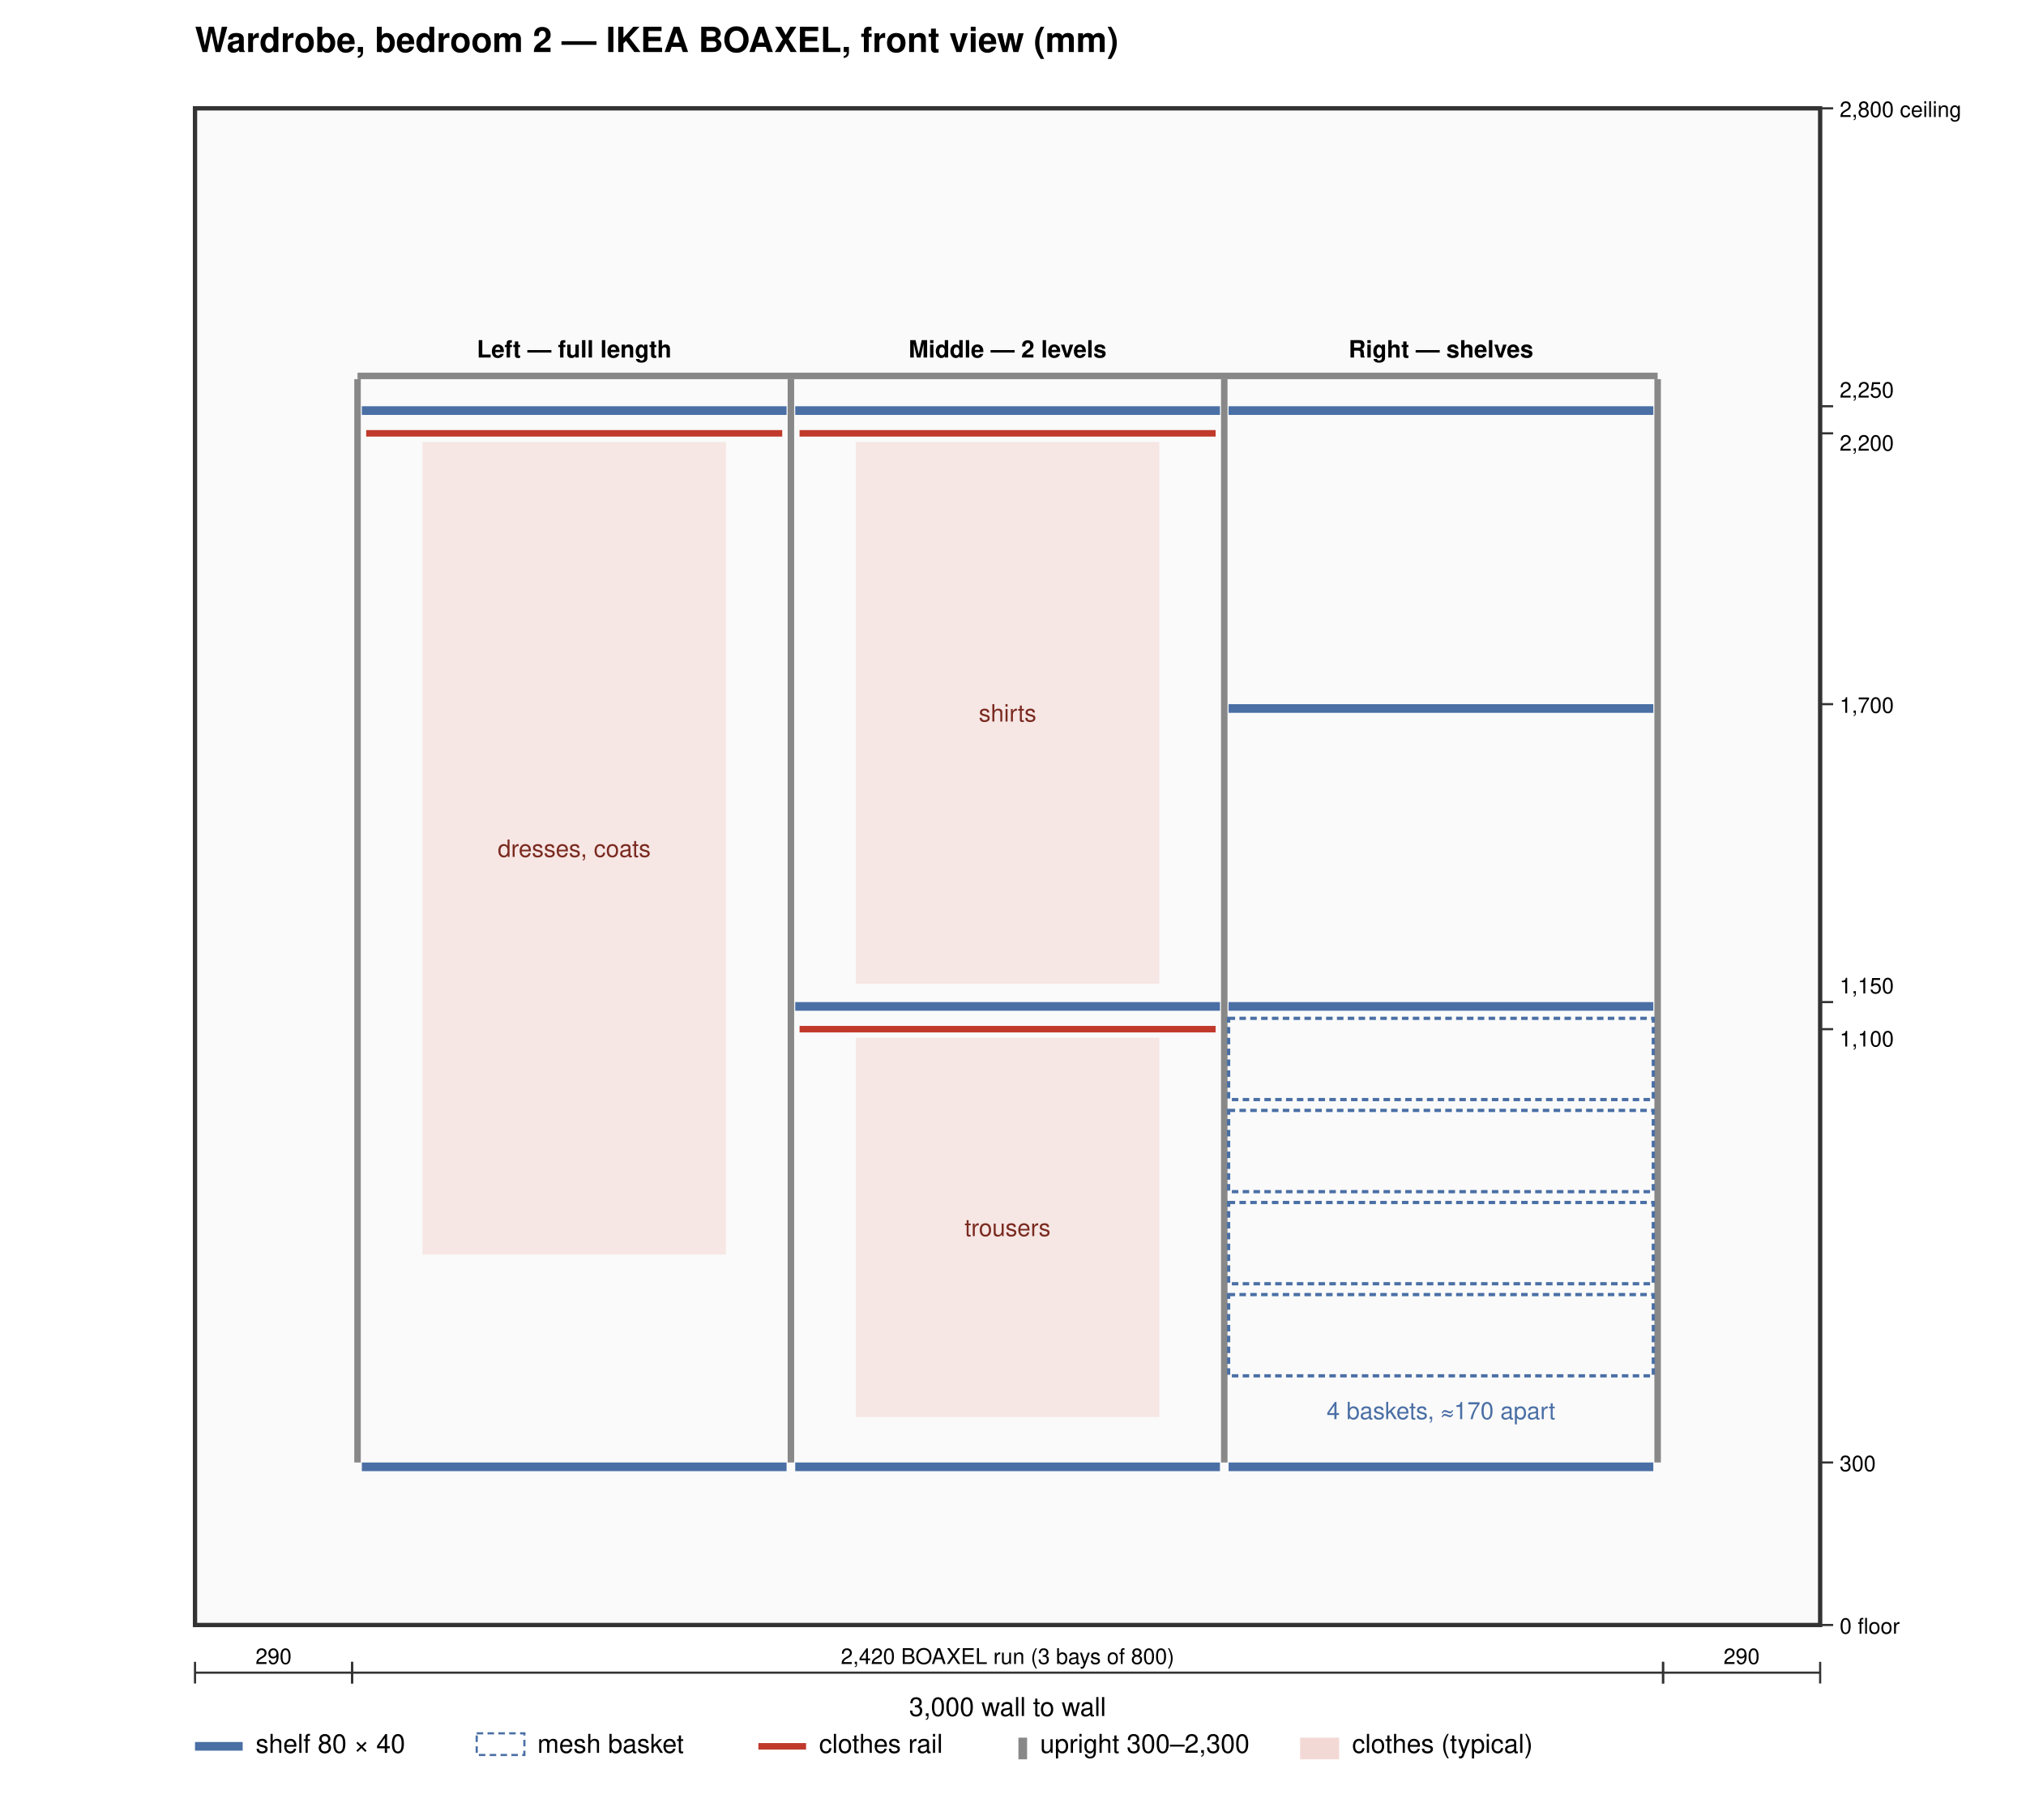
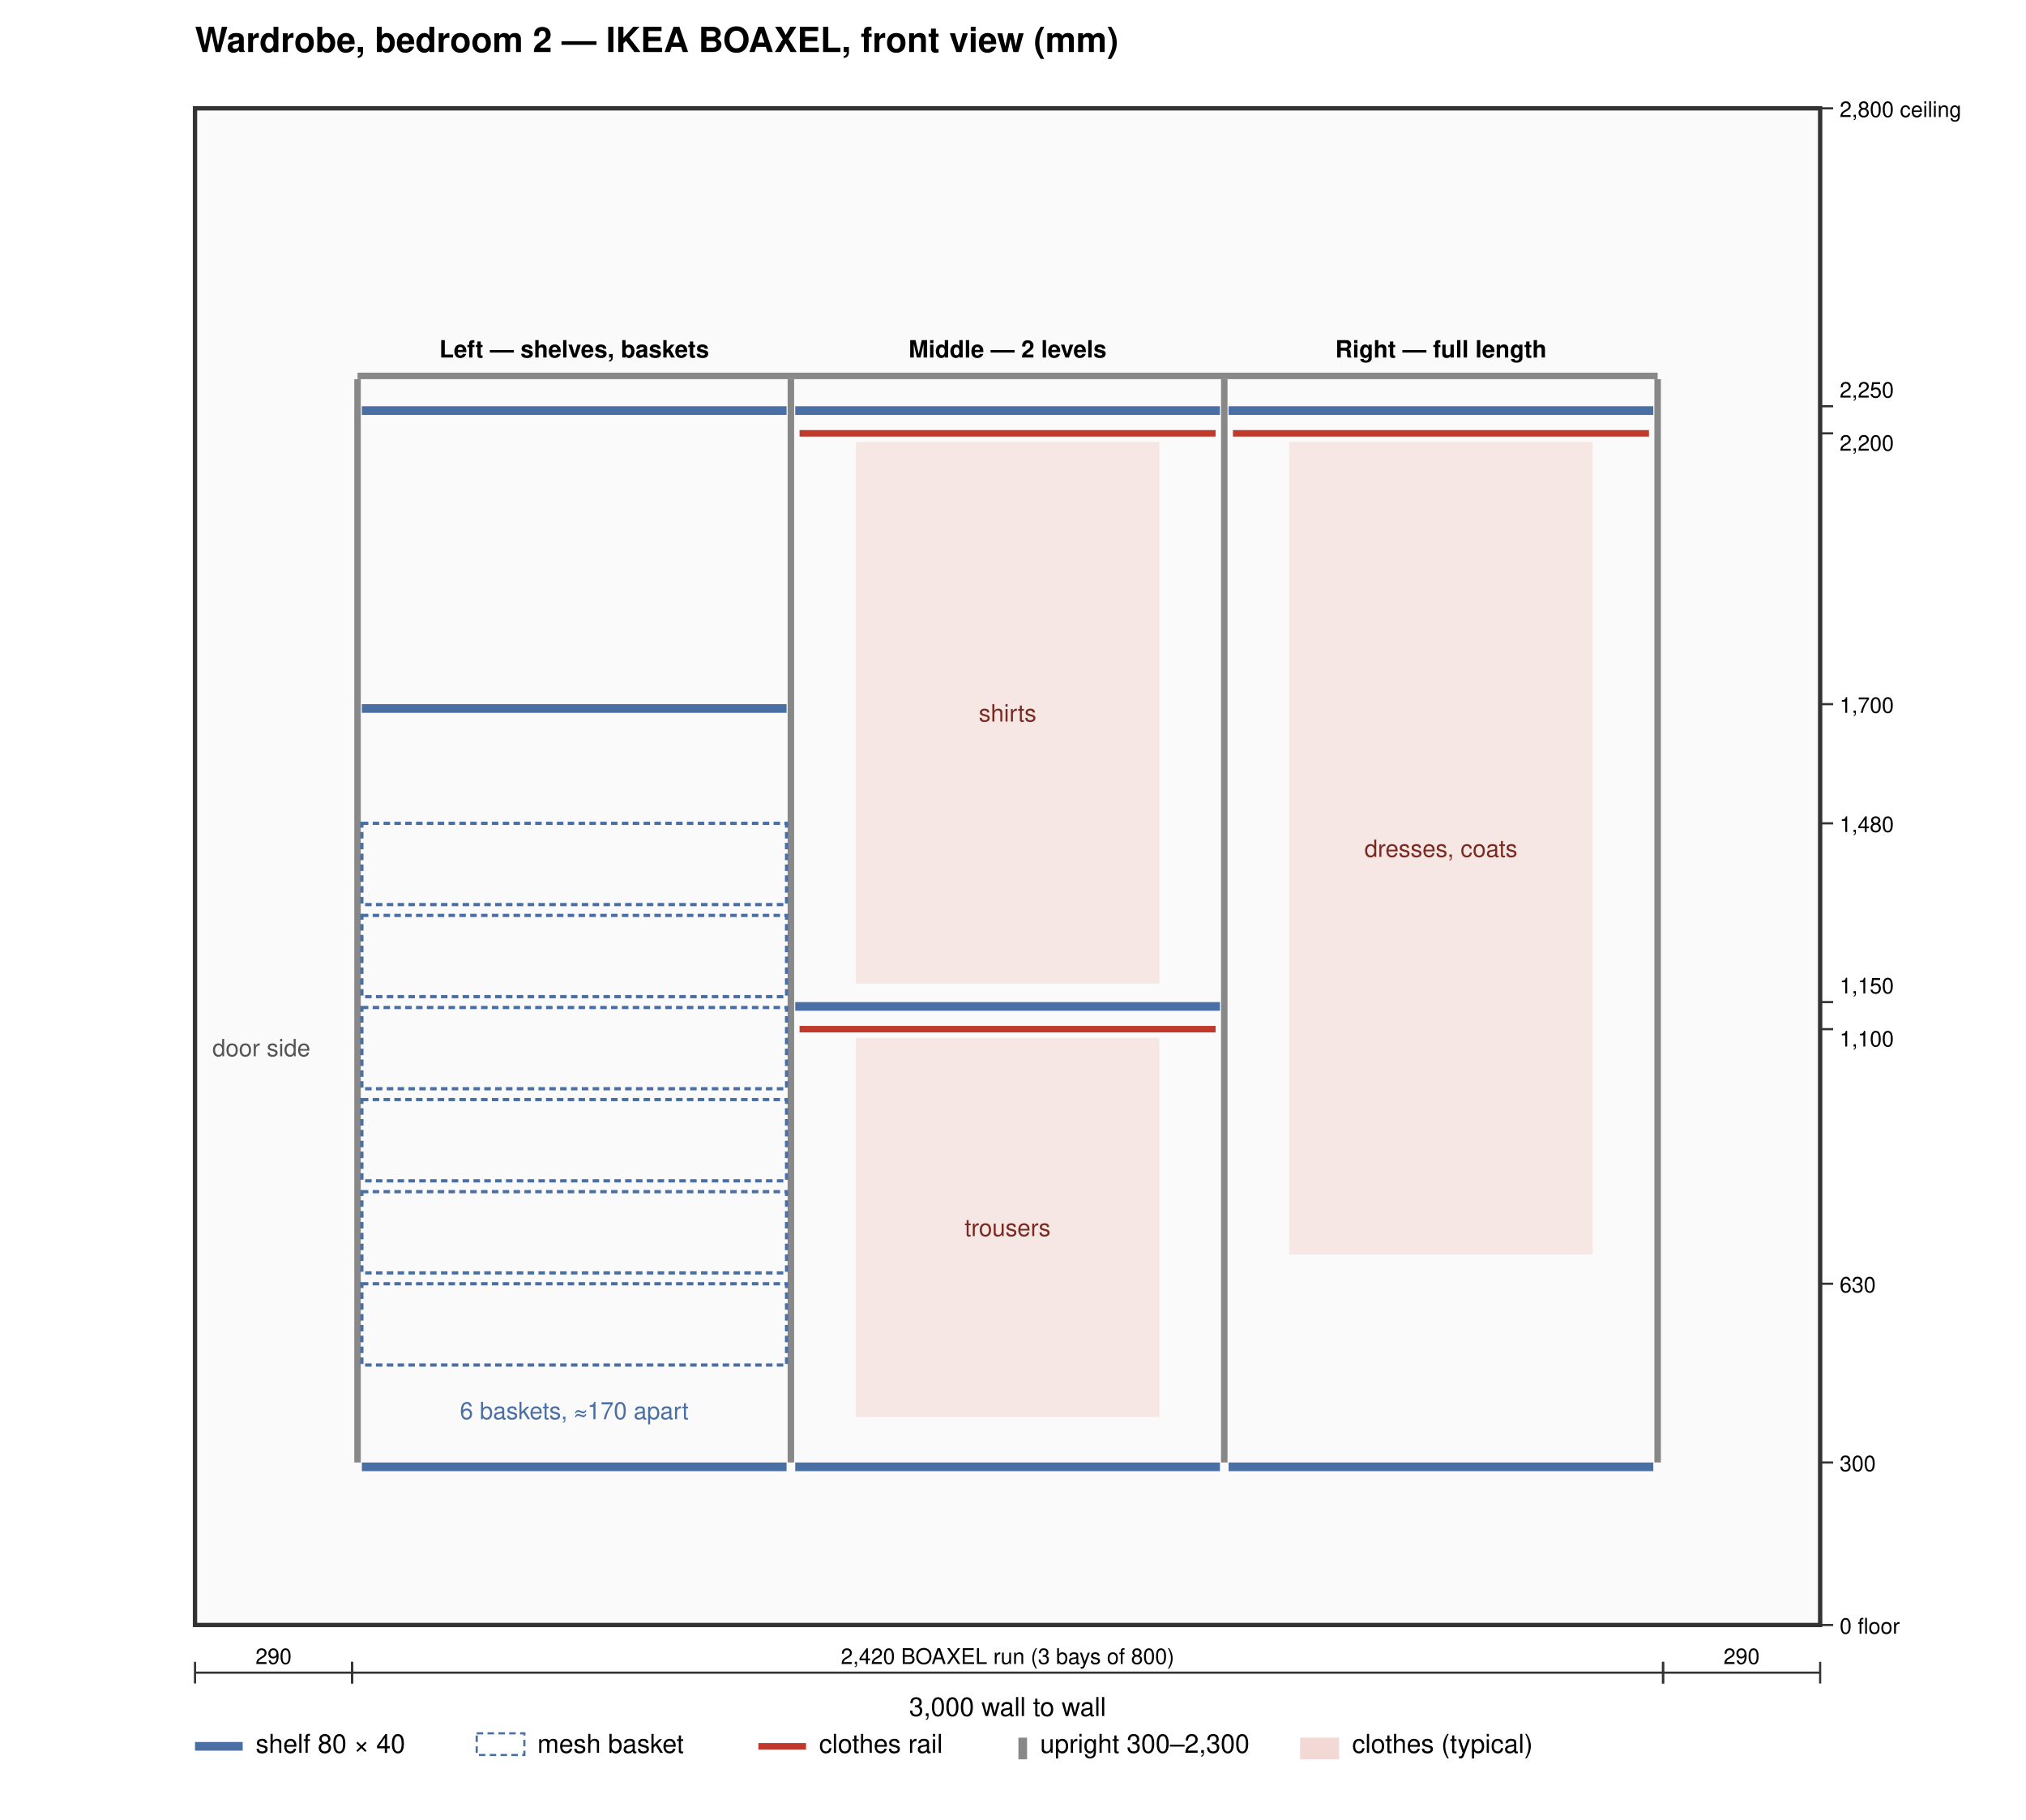
<svg xmlns="http://www.w3.org/2000/svg" viewBox="0 0 935 840" width="935" height="840" font-family="Helvetica, Arial, sans-serif" font-size="12">
  <rect width="935" height="840" fill="#fff" />
  <text x="90" y="24" font-size="16" font-weight="bold">Wardrobe, bedroom 2 — IKEA BOAXEL, front view (mm)</text>
  <rect x="90.0" y="50.0" width="750.0" height="700.0" fill="#fafafa" stroke="#333" stroke-width="2" />
  <rect x="163.5" y="175.0" width="3" height="500.0" fill="#888" />
  <rect x="363.5" y="175.0" width="3" height="500.0" fill="#888" />
  <rect x="563.5" y="175.0" width="3" height="500.0" fill="#888" />
  <rect x="763.5" y="175.0" width="3" height="500.0" fill="#888" />
  <rect x="165.0" y="172.0" width="600.0" height="3" fill="#888" />
  <rect x="167.0" y="187.5" width="196.0" height="4" fill="#4a6fa5" />
-   <line x1="169.0" y1="200.0" x2="361.0" y2="200.0" stroke="#c0392b" stroke-width="3" />
-   <rect x="195.0" y="204.0" width="140.0" height="375.0" fill="#f3d9d5" opacity="0.6" />
-   <text x="265.0" y="395.5" text-anchor="middle" fill="#7a2a20" font-size="11">dresses, coats</text>
+   <rect x="167.0" y="325.0" width="196.0" height="4" fill="#4a6fa5" />
+   <rect x="167.0" y="380.0" width="196.0" height="37.5" fill="none" stroke="#4a6fa5" stroke-width="1.5" stroke-dasharray="3 2" />
+   <rect x="167.0" y="422.5" width="196.0" height="37.5" fill="none" stroke="#4a6fa5" stroke-width="1.5" stroke-dasharray="3 2" />
+   <rect x="167.0" y="465.0" width="196.0" height="37.5" fill="none" stroke="#4a6fa5" stroke-width="1.5" stroke-dasharray="3 2" />
+   <rect x="167.0" y="507.5" width="196.0" height="37.5" fill="none" stroke="#4a6fa5" stroke-width="1.5" stroke-dasharray="3 2" />
+   <rect x="167.0" y="550.0" width="196.0" height="37.5" fill="none" stroke="#4a6fa5" stroke-width="1.5" stroke-dasharray="3 2" />
+   <rect x="167.0" y="592.5" width="196.0" height="37.5" fill="none" stroke="#4a6fa5" stroke-width="1.5" stroke-dasharray="3 2" />
  <rect x="167.0" y="675.0" width="196.0" height="4" fill="#4a6fa5" />
+   <text x="265.0" y="655.0" text-anchor="middle" fill="#4a6fa5" font-size="11">6 baskets, ≈170 apart</text>
  <rect x="367.0" y="187.5" width="196.0" height="4" fill="#4a6fa5" />
  <line x1="369.0" y1="200.0" x2="561.0" y2="200.0" stroke="#c0392b" stroke-width="3" />
  <rect x="395.0" y="204.0" width="140.0" height="250.0" fill="#f3d9d5" opacity="0.6" />
  <text x="465.0" y="333.0" text-anchor="middle" fill="#7a2a20" font-size="11">shirts</text>
  <rect x="367.0" y="462.5" width="196.0" height="4" fill="#4a6fa5" />
  <line x1="369.0" y1="475.0" x2="561.0" y2="475.0" stroke="#c0392b" stroke-width="3" />
  <rect x="395.0" y="479.0" width="140.0" height="175.0" fill="#f3d9d5" opacity="0.6" />
  <text x="465.0" y="570.5" text-anchor="middle" fill="#7a2a20" font-size="11">trousers</text>
  <rect x="367.0" y="675.0" width="196.0" height="4" fill="#4a6fa5" />
  <rect x="567.0" y="187.5" width="196.0" height="4" fill="#4a6fa5" />
-   <rect x="567.0" y="325.0" width="196.0" height="4" fill="#4a6fa5" />
-   <rect x="567.0" y="462.5" width="196.0" height="4" fill="#4a6fa5" />
-   <rect x="567.0" y="470.0" width="196.0" height="37.5" fill="none" stroke="#4a6fa5" stroke-width="1.5" stroke-dasharray="3 2" />
-   <rect x="567.0" y="512.5" width="196.0" height="37.5" fill="none" stroke="#4a6fa5" stroke-width="1.5" stroke-dasharray="3 2" />
-   <rect x="567.0" y="555.0" width="196.0" height="37.5" fill="none" stroke="#4a6fa5" stroke-width="1.5" stroke-dasharray="3 2" />
-   <rect x="567.0" y="597.5" width="196.0" height="37.5" fill="none" stroke="#4a6fa5" stroke-width="1.5" stroke-dasharray="3 2" />
+   <line x1="569.0" y1="200.0" x2="761.0" y2="200.0" stroke="#c0392b" stroke-width="3" />
+   <rect x="595.0" y="204.0" width="140.0" height="375.0" fill="#f3d9d5" opacity="0.6" />
+   <text x="665.0" y="395.5" text-anchor="middle" fill="#7a2a20" font-size="11">dresses, coats</text>
  <rect x="567.0" y="675.0" width="196.0" height="4" fill="#4a6fa5" />
-   <text x="665.0" y="655.0" text-anchor="middle" fill="#4a6fa5" font-size="11">4 baskets, ≈170 apart</text>
+   <text x="98.0" y="487.5" font-size="11" fill="#555">door side</text>
  <line x1="840.0" y1="50.0" x2="846.0" y2="50.0" stroke="#333" />
  <text x="849.0" y="54.0" font-size="10">2,800 ceiling</text>
  <line x1="840.0" y1="187.5" x2="846.0" y2="187.5" stroke="#333" />
  <text x="849.0" y="183.5" font-size="10">2,250</text>
  <line x1="840.0" y1="200.0" x2="846.0" y2="200.0" stroke="#333" />
  <text x="849.0" y="208.0" font-size="10">2,200</text>
  <line x1="840.0" y1="325.0" x2="846.0" y2="325.0" stroke="#333" />
  <text x="849.0" y="329.0" font-size="10">1,700</text>
+   <line x1="840.0" y1="380.0" x2="846.0" y2="380.0" stroke="#333" />
+   <text x="849.0" y="384.0" font-size="10">1,480</text>
+   <line x1="840.0" y1="592.5" x2="846.0" y2="592.5" stroke="#333" />
+   <text x="849.0" y="596.5" font-size="10">630</text>
  <line x1="840.0" y1="462.5" x2="846.0" y2="462.5" stroke="#333" />
  <text x="849.0" y="458.5" font-size="10">1,150</text>
  <line x1="840.0" y1="475.0" x2="846.0" y2="475.0" stroke="#333" />
  <text x="849.0" y="483.0" font-size="10">1,100</text>
  <line x1="840.0" y1="675.0" x2="846.0" y2="675.0" stroke="#333" />
  <text x="849.0" y="679.0" font-size="10">300</text>
  <line x1="840.0" y1="750.0" x2="846.0" y2="750.0" stroke="#333" />
  <text x="849.0" y="754.0" font-size="10">0 floor</text>
  <line x1="90.0" y1="772.0" x2="162.5" y2="772.0" stroke="#333" />
  <line x1="90.0" y1="767.0" x2="90.0" y2="777.0" stroke="#333" />
  <line x1="162.5" y1="767.0" x2="162.5" y2="777.0" stroke="#333" />
  <text x="126.25" y="768.0" text-anchor="middle" font-size="10">290</text>
  <line x1="162.5" y1="772.0" x2="767.5" y2="772.0" stroke="#333" />
  <line x1="162.5" y1="767.0" x2="162.5" y2="777.0" stroke="#333" />
  <line x1="767.5" y1="767.0" x2="767.5" y2="777.0" stroke="#333" />
  <text x="465.0" y="768.0" text-anchor="middle" font-size="10">2,420 BOAXEL run (3 bays of 800)</text>
  <line x1="767.5" y1="772.0" x2="840.0" y2="772.0" stroke="#333" />
  <line x1="767.5" y1="767.0" x2="767.5" y2="777.0" stroke="#333" />
  <line x1="840.0" y1="767.0" x2="840.0" y2="777.0" stroke="#333" />
  <text x="803.75" y="768.0" text-anchor="middle" font-size="10">290</text>
  <text x="465.0" y="792.0" text-anchor="middle">3,000 wall to wall</text>
-   <text x="265.0" y="165.0" text-anchor="middle" font-weight="bold" font-size="11">Left — full length</text>
+   <text x="265.0" y="165.0" text-anchor="middle" font-weight="bold" font-size="11">Left — shelves, baskets</text>
  <text x="465.0" y="165.0" text-anchor="middle" font-weight="bold" font-size="11">Middle — 2 levels</text>
-   <text x="665.0" y="165.0" text-anchor="middle" font-weight="bold" font-size="11">Right — shelves</text>
+   <text x="665.0" y="165.0" text-anchor="middle" font-weight="bold" font-size="11">Right — full length</text>
  <rect x="90" y="804.0" width="22" height="4" fill="#4a6fa5" />
  <text x="118" y="809.0">shelf 80 × 40</text>
  <rect x="220" y="800.0" width="22" height="10" fill="none" stroke="#4a6fa5" stroke-dasharray="3 2" />
  <text x="248" y="809.0">mesh basket</text>
  <line x1="350" y1="806.0" x2="372" y2="806.0" stroke="#c0392b" stroke-width="3" />
  <text x="378" y="809.0">clothes rail</text>
  <rect x="470" y="802.0" width="4" height="10" fill="#888" />
  <text x="480" y="809.0">upright 300–2,300</text>
  <rect x="600" y="802.0" width="18" height="10" fill="#f3d9d5" />
  <text x="624" y="809.0">clothes (typical)</text>
</svg>
